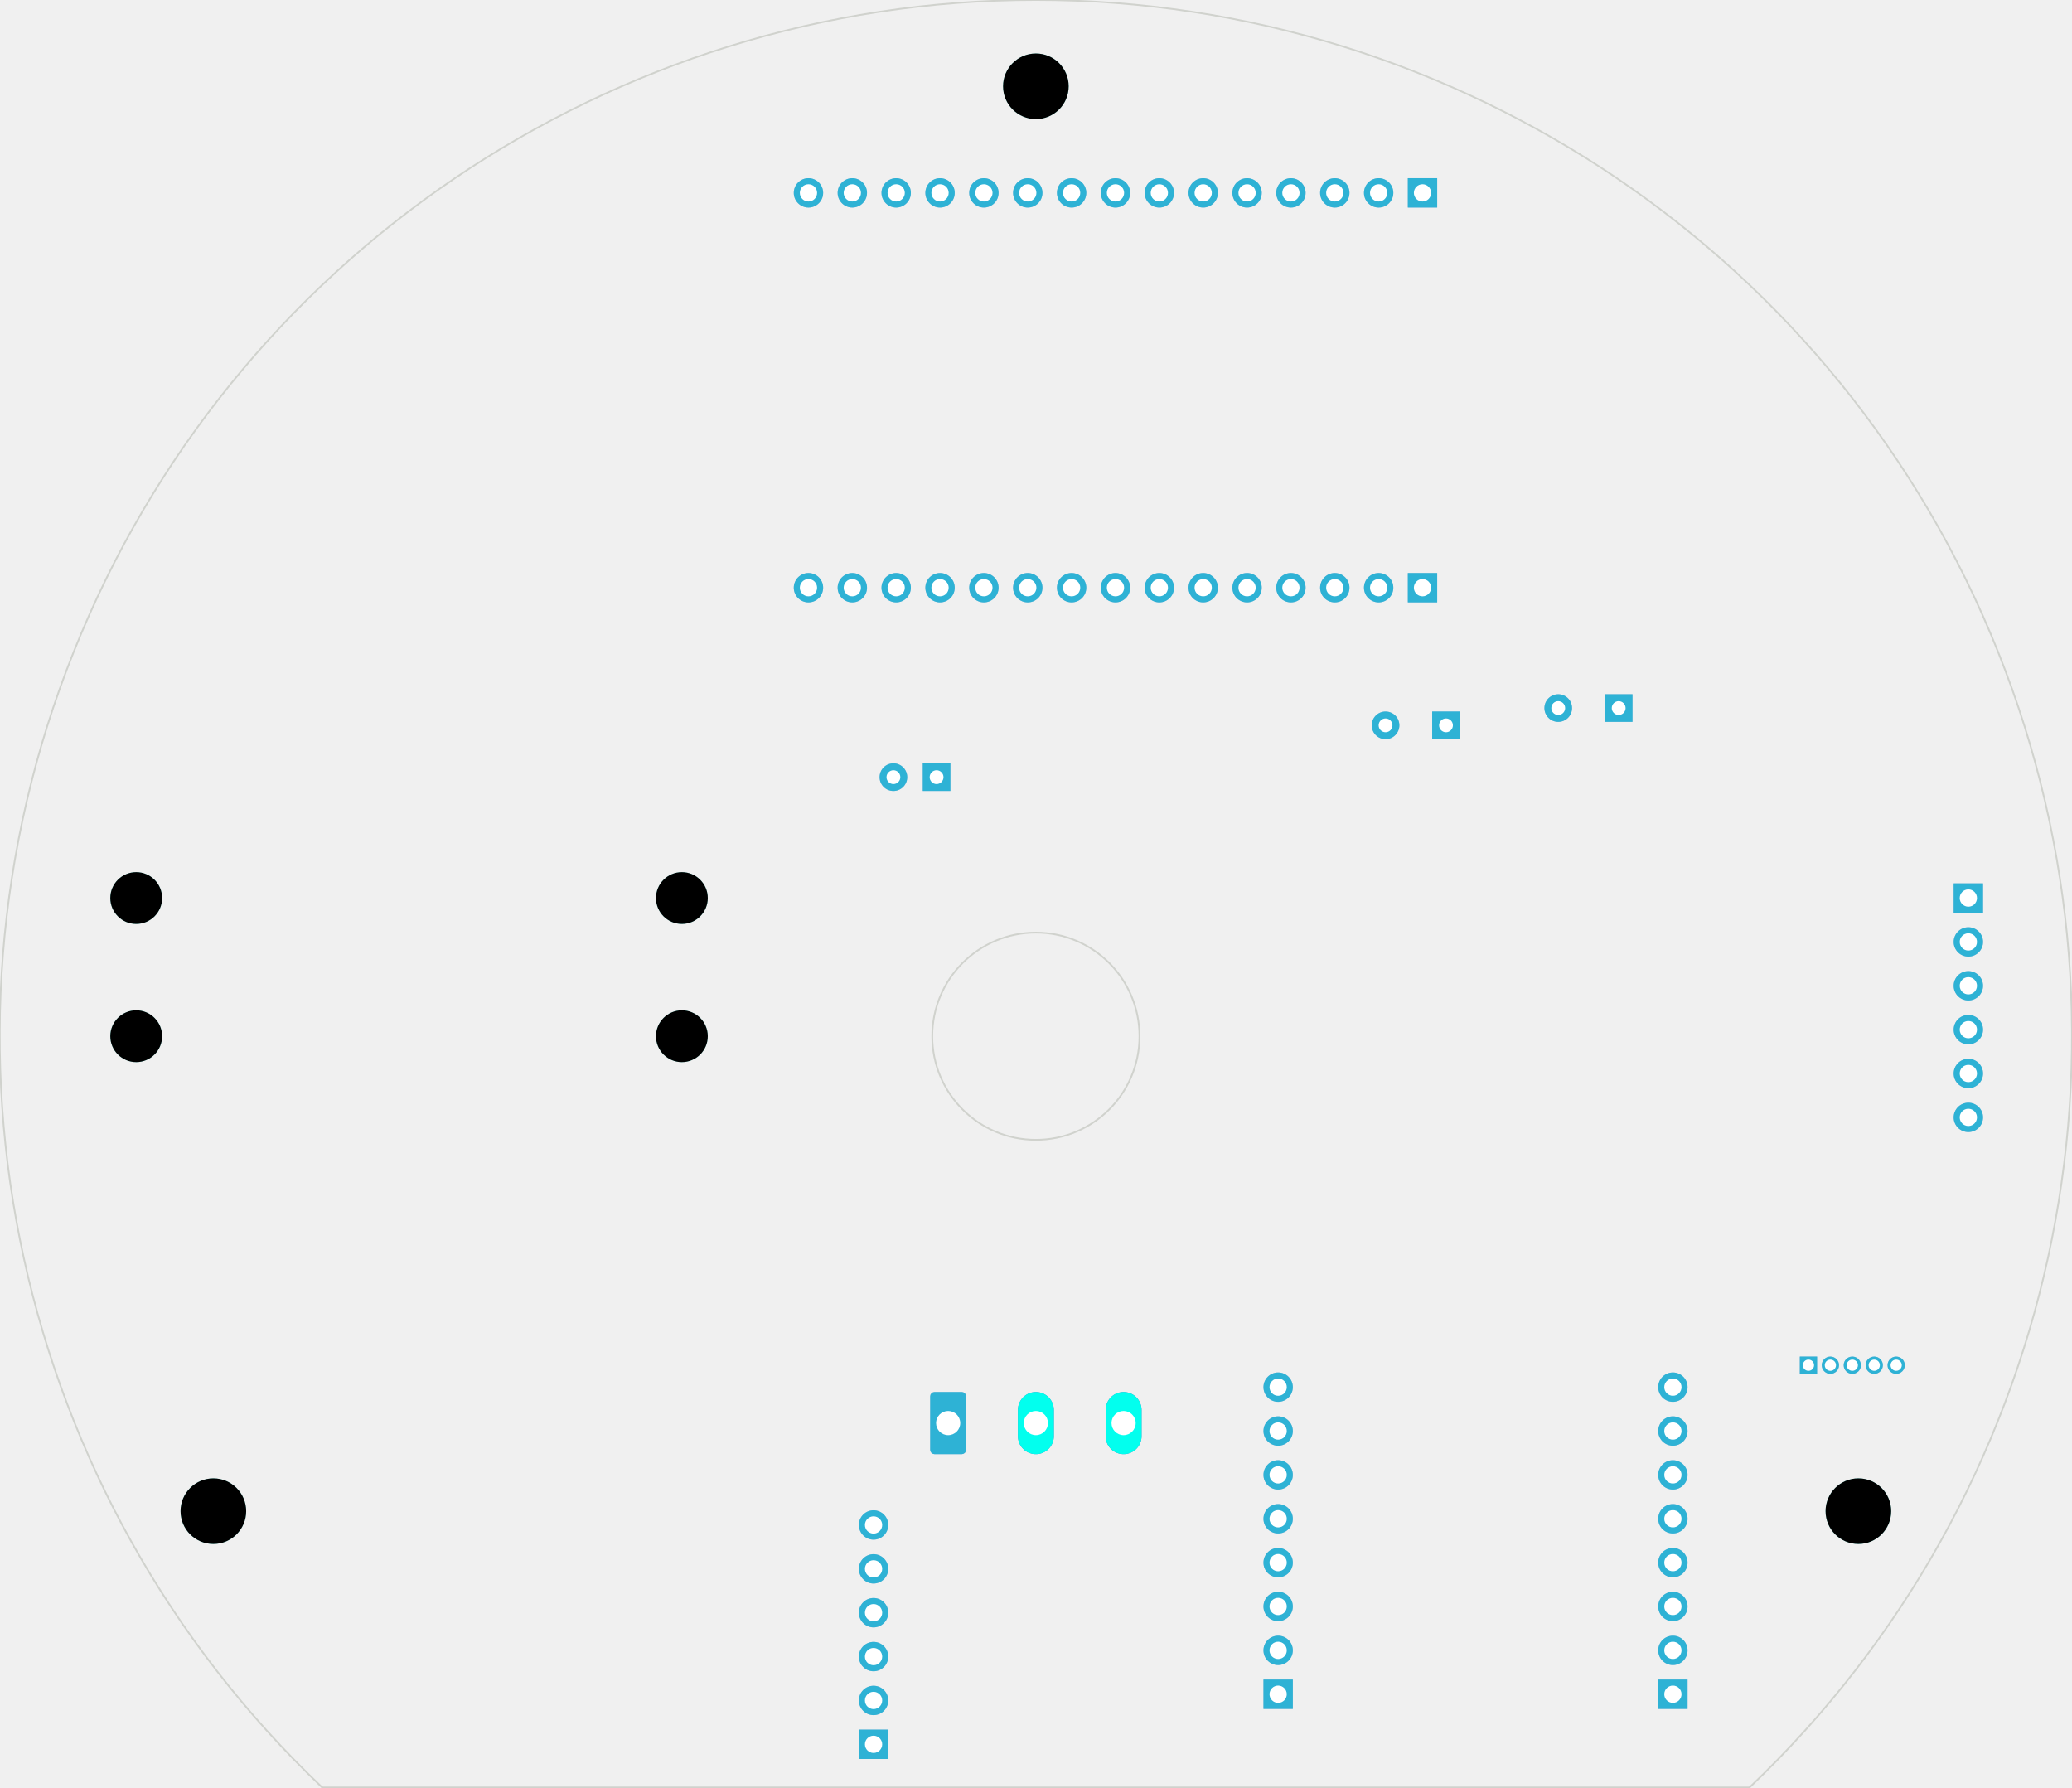
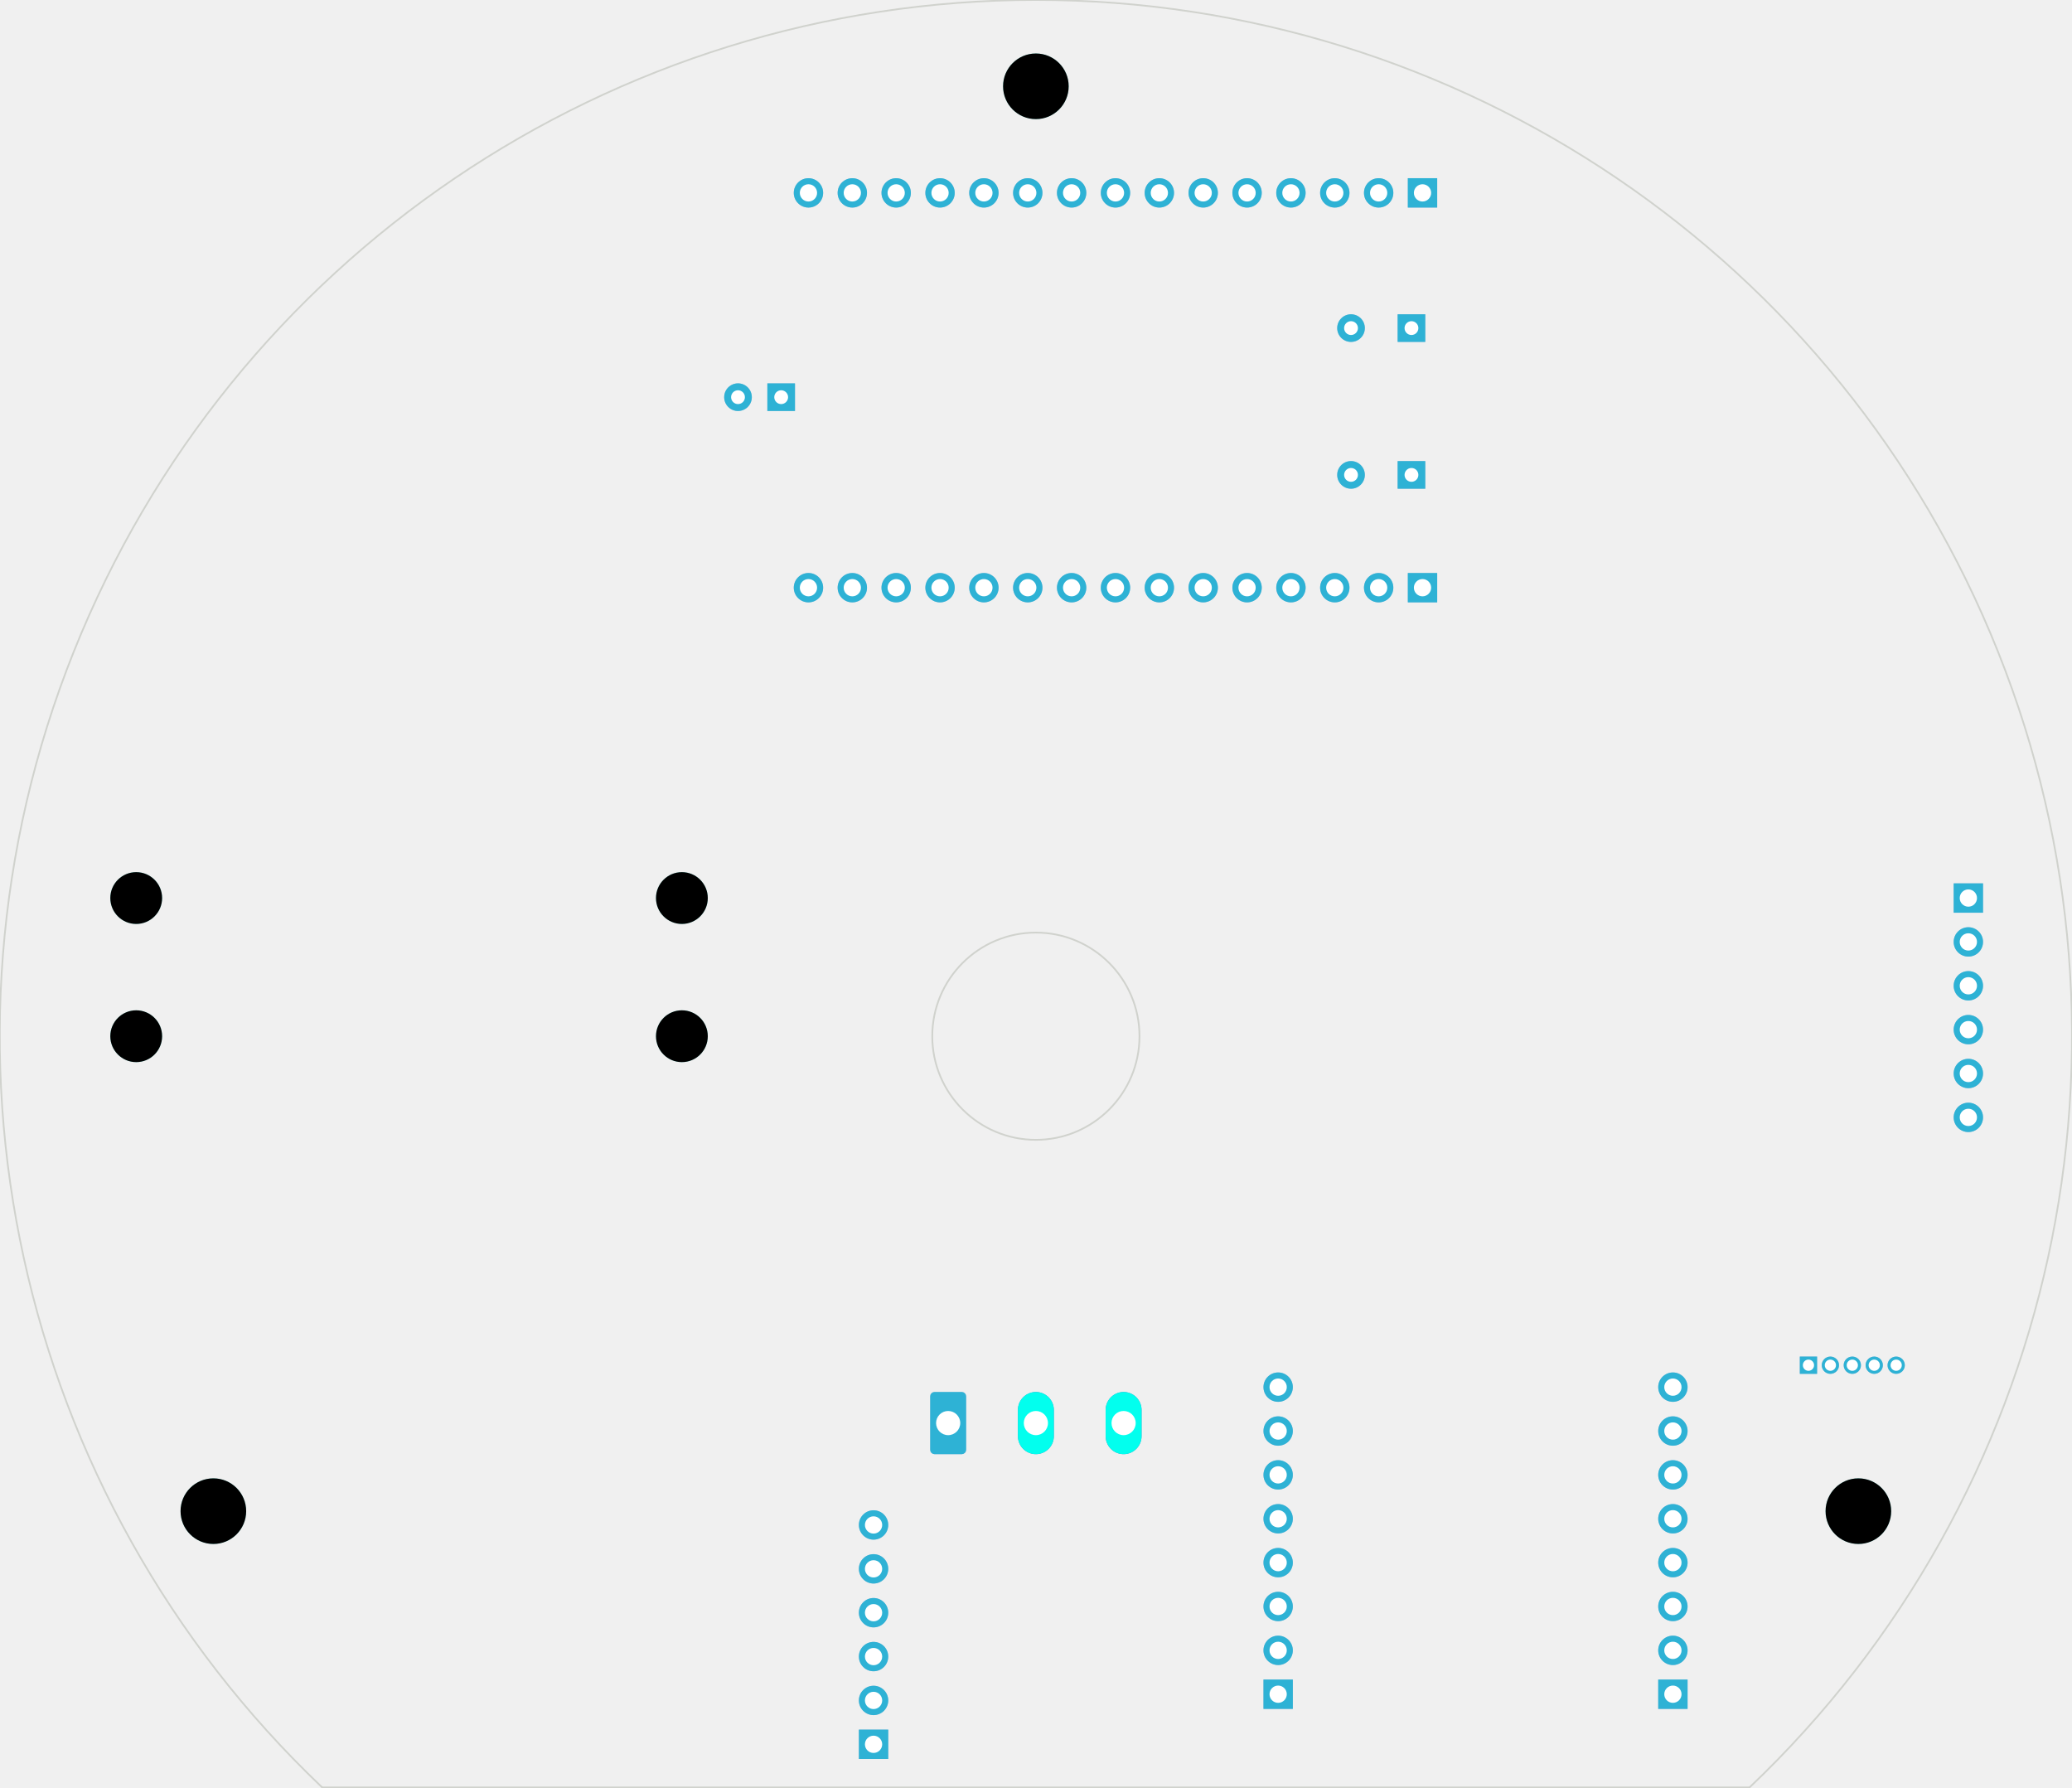
<svg xmlns="http://www.w3.org/2000/svg" version="1.1" width="119.99mm" height="103.48mm" viewBox="0 0 119.99 103.48">
  <g style="fill:#000000; fill-opacity:1;stroke:#000000; stroke-opacity:1; stroke-linecap:round; stroke-linejoin:round;" transform="translate(0 0) scale(1 1)">
</g>
  <g style="fill:none;  stroke:#D0D2CD; stroke-width:0.1; stroke-opacity:1;  stroke-linecap:round; stroke-linejoin:round;">
    <path d="M101.315 103.495 A60 60 0.0 1 0 18.66 103.495" />
    <path d="M101.315 103.495 L18.66 103.495 " />
    <circle cx="59.988" cy="59.998" r="6" />
    <path style="fill:#4D7FC4; fill-opacity:1; stroke:none;fill-rule:evenodd;" d="M 105.228,78.547 104.228,78.547 104.228,79.547 105.228,79.547 Z" />
  </g>
  <g style="fill:#4D7FC4; fill-opacity:1; stroke:none;">
    <circle cx="105.998" cy="79.047" r="0.5" />
    <circle cx="107.268" cy="79.047" r="0.5" />
    <circle cx="108.538" cy="79.047" r="0.5" />
    <circle cx="109.808" cy="79.047" r="0.5" />
    <path style="fill:#4D7FC4; fill-opacity:1; stroke:none;fill-rule:evenodd;" d="M 53.868,83.948 53.887,84.043 53.941,84.124 54.022,84.178 54.118,84.198 55.698,84.198 55.793,84.178 55.874,84.124 55.929,84.043 55.948,83.948 55.948,80.847 55.929,80.752 55.874,80.671 55.793,80.617 55.698,80.597 54.118,80.597 54.022,80.617 53.941,80.671 53.887,80.752 53.868,80.847 Z" />
  </g>
  <g style="fill:none;  stroke:#4D7FC4; stroke-width:2.08; stroke-opacity:1;  stroke-linecap:round; stroke-linejoin:round;">
    <path d="M59.988 83.157 L59.988 81.638 " />
    <path d="M65.068 83.157 L65.068 81.638 " />
    <path style="fill:#4D7FC4; fill-opacity:1; stroke:none;fill-rule:evenodd;" d="M 49.738,100.147 49.738,101.847 51.438,101.847 51.438,100.147 Z" />
  </g>
  <g style="fill:#4D7FC4; fill-opacity:1; stroke:none;">
    <circle cx="50.588" cy="98.457" r="0.85" />
    <circle cx="50.588" cy="95.918" r="0.85" />
    <circle cx="50.588" cy="93.377" r="0.85" />
    <circle cx="50.588" cy="90.838" r="0.85" />
    <circle cx="50.588" cy="88.297" r="0.85" />
    <path style="fill:#4D7FC4; fill-opacity:1; stroke:none;fill-rule:evenodd;" d="M 81.528,34.877 83.228,34.877 83.228,33.178 81.528,33.178 Z" />
    <circle cx="79.838" cy="34.028" r="0.85" />
    <circle cx="77.298" cy="34.028" r="0.85" />
    <circle cx="74.758" cy="34.028" r="0.85" />
    <circle cx="72.218" cy="34.028" r="0.85" />
    <circle cx="69.678" cy="34.028" r="0.85" />
    <circle cx="67.138" cy="34.028" r="0.85" />
    <circle cx="64.598" cy="34.028" r="0.85" />
    <circle cx="62.058" cy="34.028" r="0.85" />
    <circle cx="59.518" cy="34.028" r="0.85" />
    <circle cx="56.978" cy="34.028" r="0.85" />
    <circle cx="54.438" cy="34.028" r="0.85" />
    <circle cx="51.898" cy="34.028" r="0.85" />
    <circle cx="49.358" cy="34.028" r="0.85" />
    <circle cx="46.818" cy="34.028" r="0.85" />
    <path style="fill:#4D7FC4; fill-opacity:1; stroke:none;fill-rule:evenodd;" d="M 81.528,12.018 83.228,12.018 83.228,10.318 81.528,10.318 Z" />
    <circle cx="79.838" cy="11.168" r="0.85" />
    <circle cx="77.298" cy="11.168" r="0.85" />
    <circle cx="74.758" cy="11.168" r="0.85" />
    <circle cx="72.218" cy="11.168" r="0.85" />
    <circle cx="69.678" cy="11.168" r="0.85" />
    <circle cx="67.138" cy="11.168" r="0.85" />
    <circle cx="64.598" cy="11.168" r="0.85" />
    <circle cx="62.058" cy="11.168" r="0.85" />
    <circle cx="59.518" cy="11.168" r="0.85" />
    <circle cx="56.978" cy="11.168" r="0.85" />
    <circle cx="54.438" cy="11.168" r="0.85" />
    <circle cx="51.898" cy="11.168" r="0.85" />
    <circle cx="49.358" cy="11.168" r="0.85" />
    <circle cx="46.818" cy="11.168" r="0.85" />
    <path style="fill:#4D7FC4; fill-opacity:1; stroke:none;fill-rule:evenodd;" d="M 73.168,97.248 73.168,98.948 74.868,98.948 74.868,97.248 Z" />
    <circle cx="74.018" cy="95.558" r="0.85" />
    <circle cx="74.018" cy="93.017" r="0.85" />
    <circle cx="74.018" cy="90.478" r="0.85" />
    <circle cx="74.018" cy="87.938" r="0.85" />
    <circle cx="74.018" cy="85.397" r="0.85" />
    <circle cx="74.018" cy="82.858" r="0.85" />
    <circle cx="74.018" cy="80.317" r="0.85" />
    <path style="fill:#4D7FC4; fill-opacity:1; stroke:none;fill-rule:evenodd;" d="M 96.028,97.248 96.028,98.948 97.728,98.948 97.728,97.248 Z" />
    <circle cx="96.878" cy="95.558" r="0.85" />
    <circle cx="96.878" cy="93.017" r="0.85" />
    <circle cx="96.878" cy="90.478" r="0.85" />
    <circle cx="96.878" cy="87.938" r="0.85" />
    <circle cx="96.878" cy="85.397" r="0.85" />
    <circle cx="96.878" cy="82.858" r="0.85" />
    <circle cx="96.878" cy="80.317" r="0.85" />
-     <path style="fill:#4D7FC4; fill-opacity:1; stroke:none;fill-rule:evenodd;" d="M 84.538,42.797 84.538,41.197 82.938,41.197 82.938,42.797 Z" />
-     <circle cx="80.238" cy="41.998" r="0.8" />
-     <path style="fill:#4D7FC4; fill-opacity:1; stroke:none;fill-rule:evenodd;" d="M 55.038,45.797 55.038,44.197 53.438,44.197 53.438,45.797 Z" />
-     <circle cx="51.738" cy="44.998" r="0.8" />
-     <path style="fill:#4D7FC4; fill-opacity:1; stroke:none;fill-rule:evenodd;" d="M 94.538,41.797 94.538,40.197 92.938,40.197 92.938,41.797 Z" />
-     <circle cx="90.238" cy="40.998" r="0.8" />
+     <path style="fill:#4D7FC4; fill-opacity:1; stroke:none;fill-rule:evenodd;" d="M 82.538,28.297 82.538,26.698 80.938,26.698 80.938,28.297 Z" />
+     <circle cx="78.238" cy="27.497" r="0.8" />
+     <path style="fill:#4D7FC4; fill-opacity:1; stroke:none;fill-rule:evenodd;" d="M 82.538,19.797 82.538,18.198 80.938,18.198 80.938,19.797 Z" />
+     <circle cx="78.238" cy="18.997" r="0.8" />
+     <path style="fill:#4D7FC4; fill-opacity:1; stroke:none;fill-rule:evenodd;" d="M 46.038,23.797 46.038,22.198 44.438,22.198 44.438,23.797 Z" />
+     <circle cx="42.738" cy="22.997" r="0.8" />
    <path style="fill:#4D7FC4; fill-opacity:1; stroke:none;fill-rule:evenodd;" d="M 114.838,52.847 114.838,51.148 113.138,51.148 113.138,52.847 Z" />
    <circle cx="113.988" cy="54.538" r="0.85" />
    <circle cx="113.988" cy="57.078" r="0.85" />
    <circle cx="113.988" cy="59.617" r="0.85" />
    <circle cx="113.988" cy="62.157" r="0.85" />
    <circle cx="113.988" cy="64.698" r="0.85" />
  </g>
  <g style="fill:#02FFEE; fill-opacity:0.4; stroke:none;">
    <circle cx="12.356" cy="87.498" r="1.9" />
    <circle cx="107.619" cy="87.498" r="1.9" />
    <circle cx="59.988" cy="4.997" r="1.9" />
    <circle cx="39.488" cy="59.998" r="1.5" />
    <circle cx="7.888" cy="59.998" r="1.5" />
    <circle cx="39.488" cy="51.998" r="1.5" />
    <circle cx="7.888" cy="51.998" r="1.5" />
    <path style="fill:#02FFEE; fill-opacity:0.4; stroke:none;fill-rule:evenodd;" d="M 105.228,78.547 104.228,78.547 104.228,79.547 105.228,79.547 Z" />
    <circle cx="105.998" cy="79.047" r="0.5" />
    <circle cx="107.268" cy="79.047" r="0.5" />
    <circle cx="108.538" cy="79.047" r="0.5" />
    <circle cx="109.808" cy="79.047" r="0.5" />
    <path style="fill:#02FFEE; fill-opacity:0.4; stroke:none;fill-rule:evenodd;" d="M 53.868,83.948 53.887,84.043 53.941,84.124 54.022,84.178 54.118,84.198 55.698,84.198 55.793,84.178 55.874,84.124 55.929,84.043 55.948,83.948 55.948,80.847 55.929,80.752 55.874,80.671 55.793,80.617 55.698,80.597 54.118,80.597 54.022,80.617 53.941,80.671 53.887,80.752 53.868,80.847 Z" />
  </g>
  <g style="fill:none;  stroke:#02FFEE; stroke-width:2.08; stroke-opacity:1;  stroke-linecap:round; stroke-linejoin:round;">
    <path d="M59.988 83.157 L59.988 81.638 " />
    <path d="M65.068 83.157 L65.068 81.638 " />
    <path style="fill:#02FFEE; fill-opacity:0.4; stroke:none;fill-rule:evenodd;" d="M 49.738,100.147 49.738,101.847 51.438,101.847 51.438,100.147 Z" />
  </g>
  <g style="fill:#02FFEE; fill-opacity:0.4; stroke:none;">
    <circle cx="50.588" cy="98.457" r="0.85" />
    <circle cx="50.588" cy="95.918" r="0.85" />
    <circle cx="50.588" cy="93.377" r="0.85" />
    <circle cx="50.588" cy="90.838" r="0.85" />
    <circle cx="50.588" cy="88.297" r="0.85" />
    <path style="fill:#02FFEE; fill-opacity:0.4; stroke:none;fill-rule:evenodd;" d="M 81.528,34.877 83.228,34.877 83.228,33.178 81.528,33.178 Z" />
    <circle cx="79.838" cy="34.028" r="0.85" />
    <circle cx="77.298" cy="34.028" r="0.85" />
    <circle cx="74.758" cy="34.028" r="0.85" />
    <circle cx="72.218" cy="34.028" r="0.85" />
    <circle cx="69.678" cy="34.028" r="0.85" />
    <circle cx="67.138" cy="34.028" r="0.85" />
    <circle cx="64.598" cy="34.028" r="0.85" />
    <circle cx="62.058" cy="34.028" r="0.85" />
    <circle cx="59.518" cy="34.028" r="0.85" />
    <circle cx="56.978" cy="34.028" r="0.85" />
    <circle cx="54.438" cy="34.028" r="0.85" />
    <circle cx="51.898" cy="34.028" r="0.85" />
    <circle cx="49.358" cy="34.028" r="0.85" />
    <circle cx="46.818" cy="34.028" r="0.85" />
    <path style="fill:#02FFEE; fill-opacity:0.4; stroke:none;fill-rule:evenodd;" d="M 81.528,12.018 83.228,12.018 83.228,10.318 81.528,10.318 Z" />
    <circle cx="79.838" cy="11.168" r="0.85" />
    <circle cx="77.298" cy="11.168" r="0.85" />
    <circle cx="74.758" cy="11.168" r="0.85" />
    <circle cx="72.218" cy="11.168" r="0.85" />
    <circle cx="69.678" cy="11.168" r="0.85" />
    <circle cx="67.138" cy="11.168" r="0.85" />
    <circle cx="64.598" cy="11.168" r="0.85" />
    <circle cx="62.058" cy="11.168" r="0.85" />
    <circle cx="59.518" cy="11.168" r="0.85" />
    <circle cx="56.978" cy="11.168" r="0.85" />
    <circle cx="54.438" cy="11.168" r="0.85" />
    <circle cx="51.898" cy="11.168" r="0.85" />
    <circle cx="49.358" cy="11.168" r="0.85" />
    <circle cx="46.818" cy="11.168" r="0.85" />
    <path style="fill:#02FFEE; fill-opacity:0.4; stroke:none;fill-rule:evenodd;" d="M 73.168,97.248 73.168,98.948 74.868,98.948 74.868,97.248 Z" />
    <circle cx="74.018" cy="95.558" r="0.85" />
    <circle cx="74.018" cy="93.017" r="0.85" />
    <circle cx="74.018" cy="90.478" r="0.85" />
    <circle cx="74.018" cy="87.938" r="0.85" />
    <circle cx="74.018" cy="85.397" r="0.85" />
    <circle cx="74.018" cy="82.858" r="0.85" />
    <circle cx="74.018" cy="80.317" r="0.85" />
    <path style="fill:#02FFEE; fill-opacity:0.4; stroke:none;fill-rule:evenodd;" d="M 96.028,97.248 96.028,98.948 97.728,98.948 97.728,97.248 Z" />
    <circle cx="96.878" cy="95.558" r="0.85" />
    <circle cx="96.878" cy="93.017" r="0.85" />
    <circle cx="96.878" cy="90.478" r="0.85" />
    <circle cx="96.878" cy="87.938" r="0.85" />
    <circle cx="96.878" cy="85.397" r="0.85" />
    <circle cx="96.878" cy="82.858" r="0.85" />
    <circle cx="96.878" cy="80.317" r="0.85" />
-     <path style="fill:#02FFEE; fill-opacity:0.4; stroke:none;fill-rule:evenodd;" d="M 84.538,42.797 84.538,41.197 82.938,41.197 82.938,42.797 Z" />
-     <circle cx="80.238" cy="41.998" r="0.8" />
-     <path style="fill:#02FFEE; fill-opacity:0.4; stroke:none;fill-rule:evenodd;" d="M 55.038,45.797 55.038,44.197 53.438,44.197 53.438,45.797 Z" />
-     <circle cx="51.738" cy="44.998" r="0.8" />
-     <path style="fill:#02FFEE; fill-opacity:0.4; stroke:none;fill-rule:evenodd;" d="M 94.538,41.797 94.538,40.197 92.938,40.197 92.938,41.797 Z" />
-     <circle cx="90.238" cy="40.998" r="0.8" />
+     <path style="fill:#02FFEE; fill-opacity:0.4; stroke:none;fill-rule:evenodd;" d="M 82.538,28.297 82.538,26.698 80.938,26.698 80.938,28.297 Z" />
+     <circle cx="78.238" cy="27.497" r="0.8" />
+     <path style="fill:#02FFEE; fill-opacity:0.4; stroke:none;fill-rule:evenodd;" d="M 82.538,19.797 82.538,18.198 80.938,18.198 80.938,19.797 Z" />
+     <circle cx="78.238" cy="18.997" r="0.8" />
+     <path style="fill:#02FFEE; fill-opacity:0.4; stroke:none;fill-rule:evenodd;" d="M 46.038,23.797 46.038,22.198 44.438,22.198 44.438,23.797 Z" />
+     <circle cx="42.738" cy="22.997" r="0.8" />
    <path style="fill:#02FFEE; fill-opacity:0.4; stroke:none;fill-rule:evenodd;" d="M 114.838,52.847 114.838,51.148 113.138,51.148 113.138,52.847 Z" />
    <circle cx="113.988" cy="54.538" r="0.85" />
    <circle cx="113.988" cy="57.078" r="0.85" />
    <circle cx="113.988" cy="59.617" r="0.85" />
    <circle cx="113.988" cy="62.157" r="0.85" />
    <circle cx="113.988" cy="64.698" r="0.85" />
  </g>
  <g style="fill:#000000; fill-opacity:1; stroke:none;">
    <circle cx="12.356" cy="87.498" r="1.9" />
    <circle cx="107.619" cy="87.498" r="1.9" />
    <circle cx="59.988" cy="4.997" r="1.9" />
    <circle cx="39.488" cy="59.998" r="1.5" />
    <circle cx="7.888" cy="59.998" r="1.5" />
    <circle cx="39.488" cy="51.998" r="1.5" />
    <circle cx="7.888" cy="51.998" r="1.5" />
  </g>
  <g style="fill:#FFFFFF; fill-opacity:1; stroke:none;">
    <circle cx="104.728" cy="79.047" r="0.325" />
  </g>
  <g style="fill:#FFFFFF; fill-opacity:1; stroke:none;">
    <circle cx="105.998" cy="79.047" r="0.325" />
  </g>
  <g style="fill:#FFFFFF; fill-opacity:1; stroke:none;">
    <circle cx="107.268" cy="79.047" r="0.325" />
  </g>
  <g style="fill:#FFFFFF; fill-opacity:1; stroke:none;">
    <circle cx="108.538" cy="79.047" r="0.325" />
  </g>
  <g style="fill:#FFFFFF; fill-opacity:1; stroke:none;">
    <circle cx="109.808" cy="79.047" r="0.325" />
  </g>
  <g style="fill:#FFFFFF; fill-opacity:1; stroke:none;">
    <circle cx="54.908" cy="82.397" r="0.7" />
  </g>
  <g style="fill:#FFFFFF; fill-opacity:1; stroke:none;">
    <circle cx="59.988" cy="82.397" r="0.7" />
  </g>
  <g style="fill:#FFFFFF; fill-opacity:1; stroke:none;">
    <circle cx="65.068" cy="82.397" r="0.7" />
  </g>
  <g style="fill:#FFFFFF; fill-opacity:1; stroke:none;">
    <circle cx="50.588" cy="100.998" r="0.5" />
  </g>
  <g style="fill:#FFFFFF; fill-opacity:1; stroke:none;">
    <circle cx="50.588" cy="98.457" r="0.5" />
  </g>
  <g style="fill:#FFFFFF; fill-opacity:1; stroke:none;">
    <circle cx="50.588" cy="95.918" r="0.5" />
  </g>
  <g style="fill:#FFFFFF; fill-opacity:1; stroke:none;">
    <circle cx="50.588" cy="93.377" r="0.5" />
  </g>
  <g style="fill:#FFFFFF; fill-opacity:1; stroke:none;">
    <circle cx="50.588" cy="90.838" r="0.5" />
  </g>
  <g style="fill:#FFFFFF; fill-opacity:1; stroke:none;">
    <circle cx="50.588" cy="88.297" r="0.5" />
  </g>
  <g style="fill:#FFFFFF; fill-opacity:1; stroke:none;">
    <circle cx="82.378" cy="34.028" r="0.5" />
  </g>
  <g style="fill:#FFFFFF; fill-opacity:1; stroke:none;">
    <circle cx="79.838" cy="34.028" r="0.5" />
  </g>
  <g style="fill:#FFFFFF; fill-opacity:1; stroke:none;">
    <circle cx="77.298" cy="34.028" r="0.5" />
  </g>
  <g style="fill:#FFFFFF; fill-opacity:1; stroke:none;">
    <circle cx="74.758" cy="34.028" r="0.5" />
  </g>
  <g style="fill:#FFFFFF; fill-opacity:1; stroke:none;">
    <circle cx="72.218" cy="34.028" r="0.5" />
  </g>
  <g style="fill:#FFFFFF; fill-opacity:1; stroke:none;">
    <circle cx="69.678" cy="34.028" r="0.5" />
  </g>
  <g style="fill:#FFFFFF; fill-opacity:1; stroke:none;">
    <circle cx="67.138" cy="34.028" r="0.5" />
  </g>
  <g style="fill:#FFFFFF; fill-opacity:1; stroke:none;">
    <circle cx="64.598" cy="34.028" r="0.5" />
  </g>
  <g style="fill:#FFFFFF; fill-opacity:1; stroke:none;">
    <circle cx="62.058" cy="34.028" r="0.5" />
  </g>
  <g style="fill:#FFFFFF; fill-opacity:1; stroke:none;">
    <circle cx="59.518" cy="34.028" r="0.5" />
  </g>
  <g style="fill:#FFFFFF; fill-opacity:1; stroke:none;">
    <circle cx="56.978" cy="34.028" r="0.5" />
  </g>
  <g style="fill:#FFFFFF; fill-opacity:1; stroke:none;">
    <circle cx="54.438" cy="34.028" r="0.5" />
  </g>
  <g style="fill:#FFFFFF; fill-opacity:1; stroke:none;">
    <circle cx="51.898" cy="34.028" r="0.5" />
  </g>
  <g style="fill:#FFFFFF; fill-opacity:1; stroke:none;">
    <circle cx="49.358" cy="34.028" r="0.5" />
  </g>
  <g style="fill:#FFFFFF; fill-opacity:1; stroke:none;">
    <circle cx="46.818" cy="34.028" r="0.5" />
  </g>
  <g style="fill:#FFFFFF; fill-opacity:1; stroke:none;">
    <circle cx="82.378" cy="11.168" r="0.5" />
  </g>
  <g style="fill:#FFFFFF; fill-opacity:1; stroke:none;">
    <circle cx="79.838" cy="11.168" r="0.5" />
  </g>
  <g style="fill:#FFFFFF; fill-opacity:1; stroke:none;">
    <circle cx="77.298" cy="11.168" r="0.5" />
  </g>
  <g style="fill:#FFFFFF; fill-opacity:1; stroke:none;">
    <circle cx="74.758" cy="11.168" r="0.5" />
  </g>
  <g style="fill:#FFFFFF; fill-opacity:1; stroke:none;">
    <circle cx="72.218" cy="11.168" r="0.5" />
  </g>
  <g style="fill:#FFFFFF; fill-opacity:1; stroke:none;">
    <circle cx="69.678" cy="11.168" r="0.5" />
  </g>
  <g style="fill:#FFFFFF; fill-opacity:1; stroke:none;">
    <circle cx="67.138" cy="11.168" r="0.5" />
  </g>
  <g style="fill:#FFFFFF; fill-opacity:1; stroke:none;">
    <circle cx="64.598" cy="11.168" r="0.5" />
  </g>
  <g style="fill:#FFFFFF; fill-opacity:1; stroke:none;">
    <circle cx="62.058" cy="11.168" r="0.5" />
  </g>
  <g style="fill:#FFFFFF; fill-opacity:1; stroke:none;">
    <circle cx="59.518" cy="11.168" r="0.5" />
  </g>
  <g style="fill:#FFFFFF; fill-opacity:1; stroke:none;">
    <circle cx="56.978" cy="11.168" r="0.5" />
  </g>
  <g style="fill:#FFFFFF; fill-opacity:1; stroke:none;">
    <circle cx="54.438" cy="11.168" r="0.5" />
  </g>
  <g style="fill:#FFFFFF; fill-opacity:1; stroke:none;">
    <circle cx="51.898" cy="11.168" r="0.5" />
  </g>
  <g style="fill:#FFFFFF; fill-opacity:1; stroke:none;">
    <circle cx="49.358" cy="11.168" r="0.5" />
  </g>
  <g style="fill:#FFFFFF; fill-opacity:1; stroke:none;">
    <circle cx="46.818" cy="11.168" r="0.5" />
  </g>
  <g style="fill:#FFFFFF; fill-opacity:1; stroke:none;">
    <circle cx="74.018" cy="98.097" r="0.5" />
  </g>
  <g style="fill:#FFFFFF; fill-opacity:1; stroke:none;">
    <circle cx="74.018" cy="95.558" r="0.5" />
  </g>
  <g style="fill:#FFFFFF; fill-opacity:1; stroke:none;">
    <circle cx="74.018" cy="93.017" r="0.5" />
  </g>
  <g style="fill:#FFFFFF; fill-opacity:1; stroke:none;">
    <circle cx="74.018" cy="90.478" r="0.5" />
  </g>
  <g style="fill:#FFFFFF; fill-opacity:1; stroke:none;">
    <circle cx="74.018" cy="87.938" r="0.5" />
  </g>
  <g style="fill:#FFFFFF; fill-opacity:1; stroke:none;">
    <circle cx="74.018" cy="85.397" r="0.5" />
  </g>
  <g style="fill:#FFFFFF; fill-opacity:1; stroke:none;">
    <circle cx="74.018" cy="82.858" r="0.5" />
  </g>
  <g style="fill:#FFFFFF; fill-opacity:1; stroke:none;">
    <circle cx="74.018" cy="80.317" r="0.5" />
  </g>
  <g style="fill:#FFFFFF; fill-opacity:1; stroke:none;">
    <circle cx="96.878" cy="98.097" r="0.5" />
  </g>
  <g style="fill:#FFFFFF; fill-opacity:1; stroke:none;">
    <circle cx="96.878" cy="95.558" r="0.5" />
  </g>
  <g style="fill:#FFFFFF; fill-opacity:1; stroke:none;">
    <circle cx="96.878" cy="93.017" r="0.5" />
  </g>
  <g style="fill:#FFFFFF; fill-opacity:1; stroke:none;">
    <circle cx="96.878" cy="90.478" r="0.5" />
  </g>
  <g style="fill:#FFFFFF; fill-opacity:1; stroke:none;">
    <circle cx="96.878" cy="87.938" r="0.5" />
  </g>
  <g style="fill:#FFFFFF; fill-opacity:1; stroke:none;">
    <circle cx="96.878" cy="85.397" r="0.5" />
  </g>
  <g style="fill:#FFFFFF; fill-opacity:1; stroke:none;">
    <circle cx="96.878" cy="82.858" r="0.5" />
  </g>
  <g style="fill:#FFFFFF; fill-opacity:1; stroke:none;">
    <circle cx="96.878" cy="80.317" r="0.5" />
  </g>
  <g style="fill:#FFFFFF; fill-opacity:1; stroke:none;">
-     <circle cx="83.738" cy="41.998" r="0.4" />
-   </g>
-   <g style="fill:#FFFFFF; fill-opacity:1; stroke:none;">
-     <circle cx="80.238" cy="41.998" r="0.4" />
-   </g>
-   <g style="fill:#FFFFFF; fill-opacity:1; stroke:none;">
-     <circle cx="54.238" cy="44.998" r="0.4" />
-   </g>
-   <g style="fill:#FFFFFF; fill-opacity:1; stroke:none;">
-     <circle cx="51.738" cy="44.998" r="0.4" />
-   </g>
-   <g style="fill:#FFFFFF; fill-opacity:1; stroke:none;">
-     <circle cx="93.738" cy="40.998" r="0.4" />
-   </g>
-   <g style="fill:#FFFFFF; fill-opacity:1; stroke:none;">
-     <circle cx="90.238" cy="40.998" r="0.4" />
+     <circle cx="81.738" cy="27.497" r="0.4" />
+   </g>
+   <g style="fill:#FFFFFF; fill-opacity:1; stroke:none;">
+     <circle cx="78.238" cy="27.497" r="0.4" />
+   </g>
+   <g style="fill:#FFFFFF; fill-opacity:1; stroke:none;">
+     <circle cx="81.738" cy="18.997" r="0.4" />
+   </g>
+   <g style="fill:#FFFFFF; fill-opacity:1; stroke:none;">
+     <circle cx="78.238" cy="18.997" r="0.4" />
+   </g>
+   <g style="fill:#FFFFFF; fill-opacity:1; stroke:none;">
+     <circle cx="45.238" cy="22.997" r="0.4" />
+   </g>
+   <g style="fill:#FFFFFF; fill-opacity:1; stroke:none;">
+     <circle cx="42.738" cy="22.997" r="0.4" />
  </g>
  <g style="fill:#FFFFFF; fill-opacity:1; stroke:none;">
    <circle cx="113.988" cy="51.998" r="0.5" />
  </g>
  <g style="fill:#FFFFFF; fill-opacity:1; stroke:none;">
    <circle cx="113.988" cy="54.538" r="0.5" />
  </g>
  <g style="fill:#FFFFFF; fill-opacity:1; stroke:none;">
    <circle cx="113.988" cy="57.078" r="0.5" />
  </g>
  <g style="fill:#FFFFFF; fill-opacity:1; stroke:none;">
    <circle cx="113.988" cy="59.617" r="0.5" />
  </g>
  <g style="fill:#FFFFFF; fill-opacity:1; stroke:none;">
    <circle cx="113.988" cy="62.157" r="0.5" />
  </g>
  <g style="fill:#FFFFFF; fill-opacity:1; stroke:none;">
    <circle cx="113.988" cy="64.698" r="0.5" />
  </g>
</svg>
